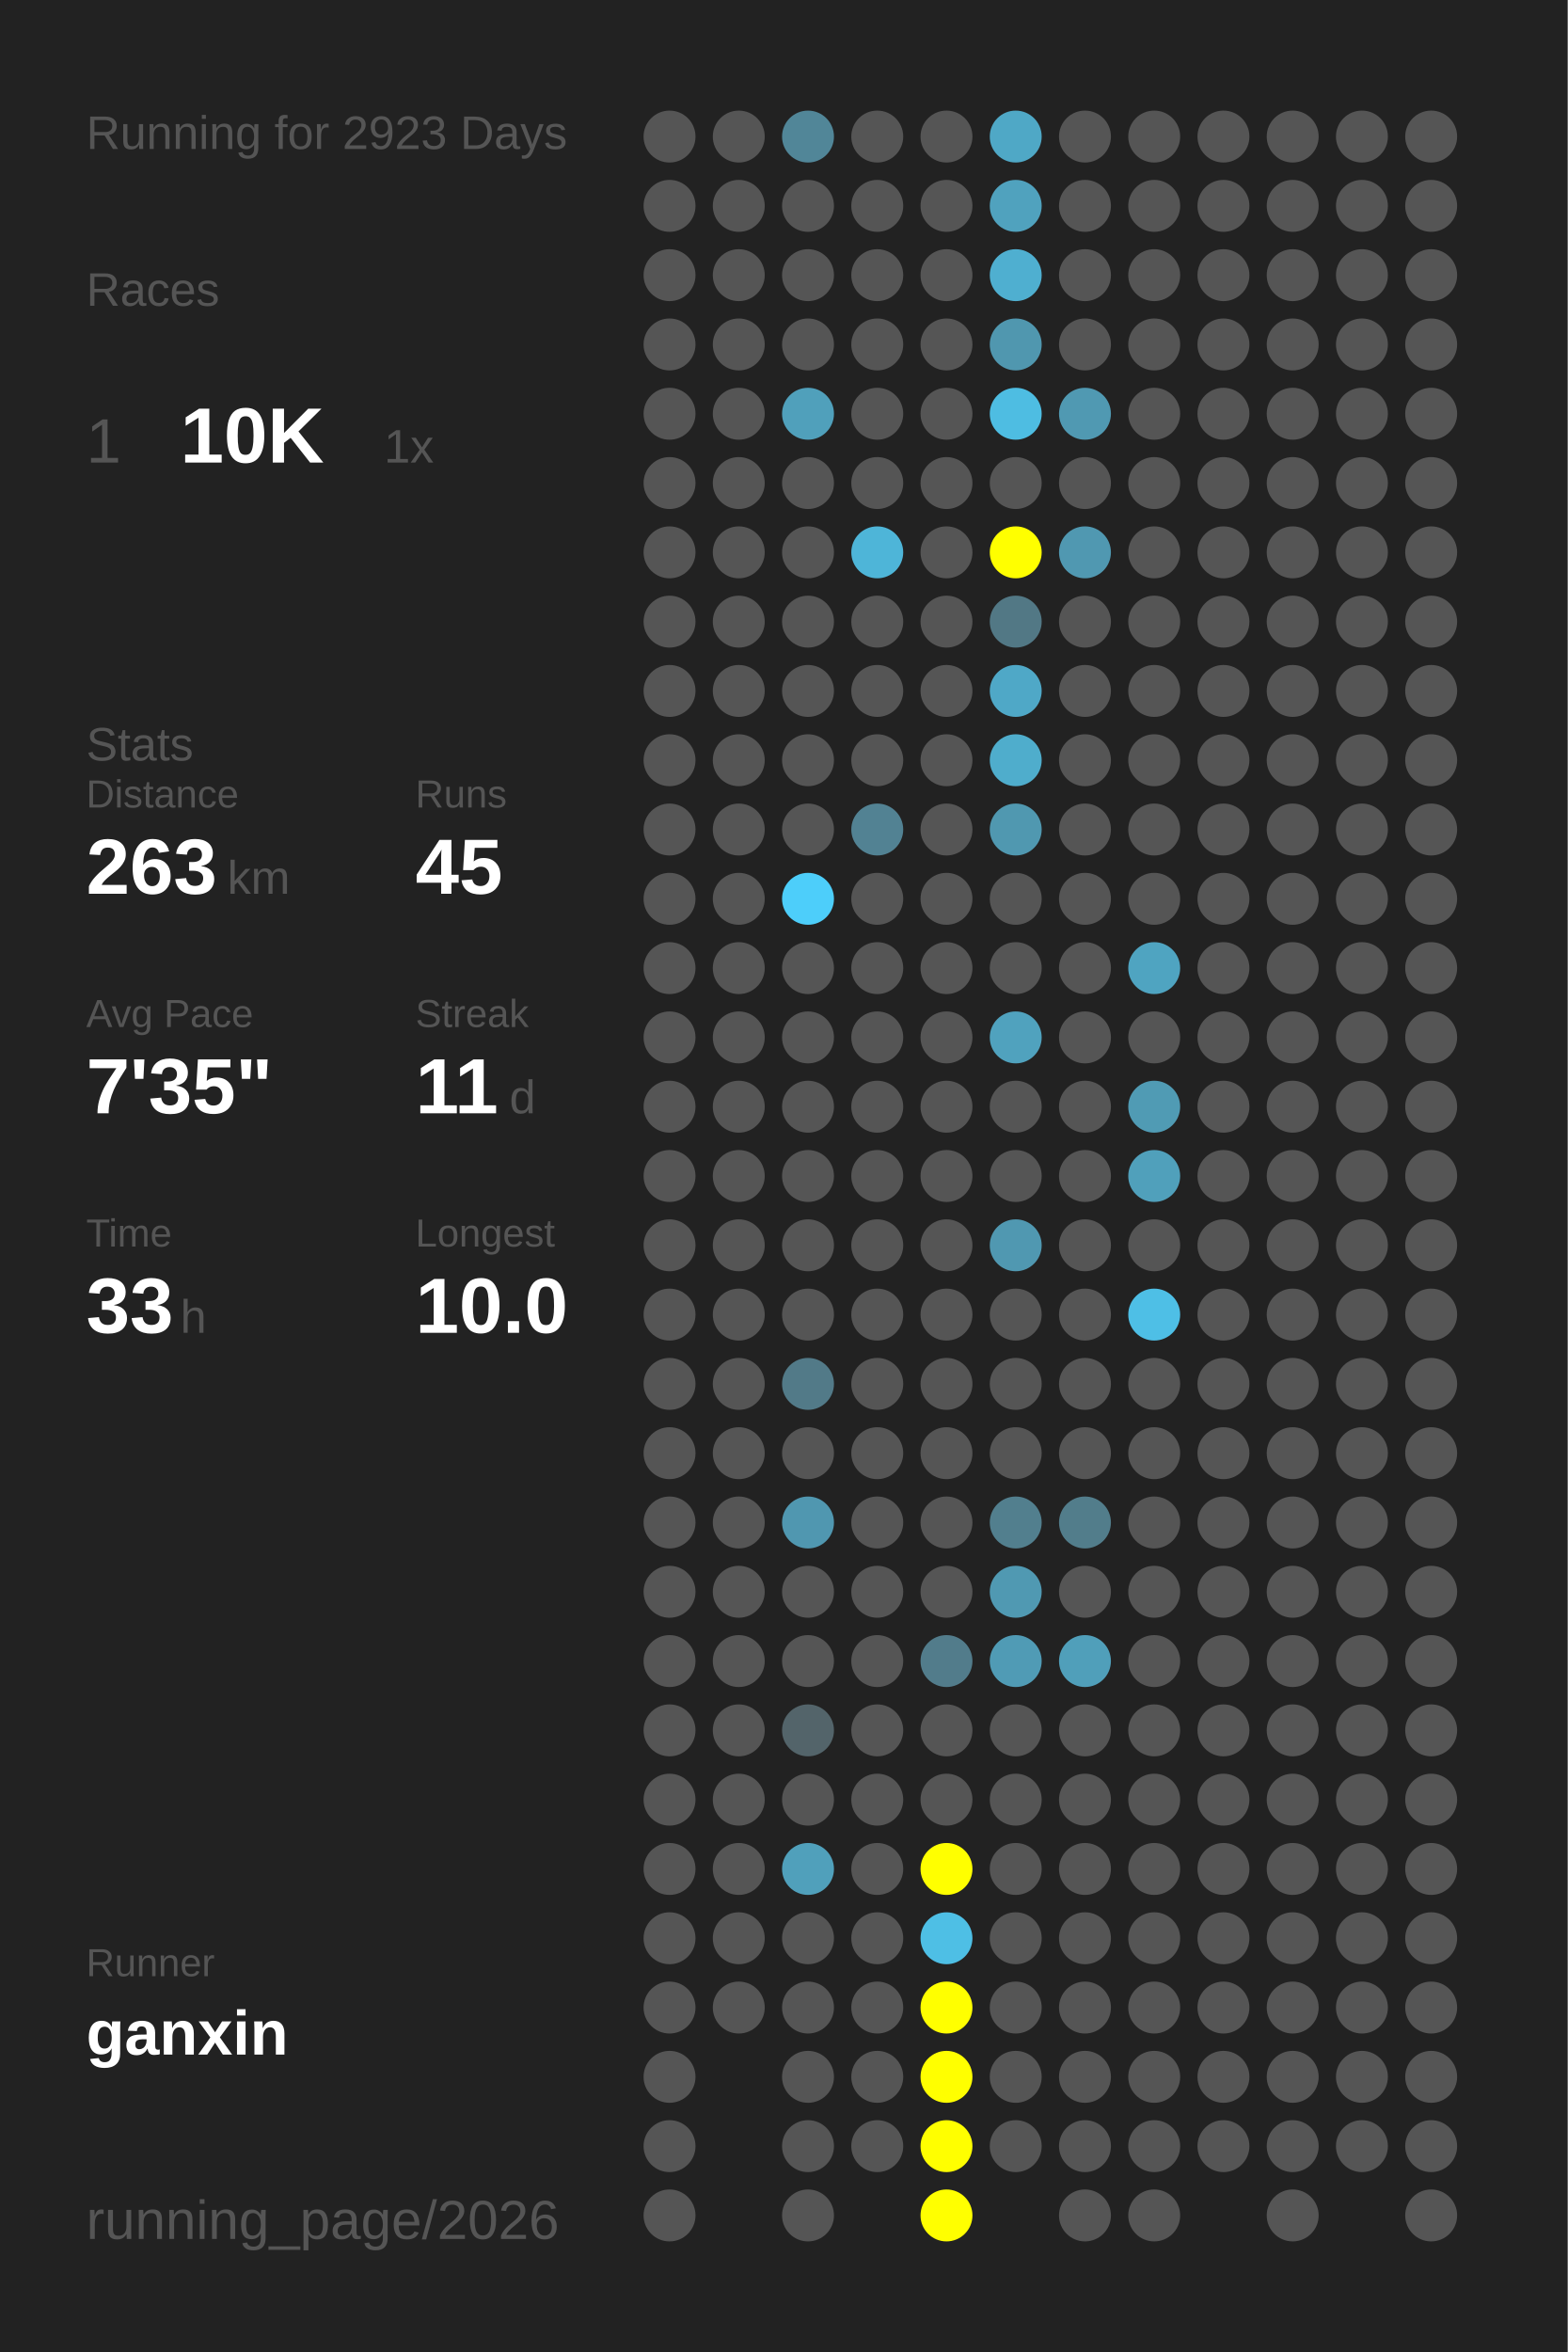
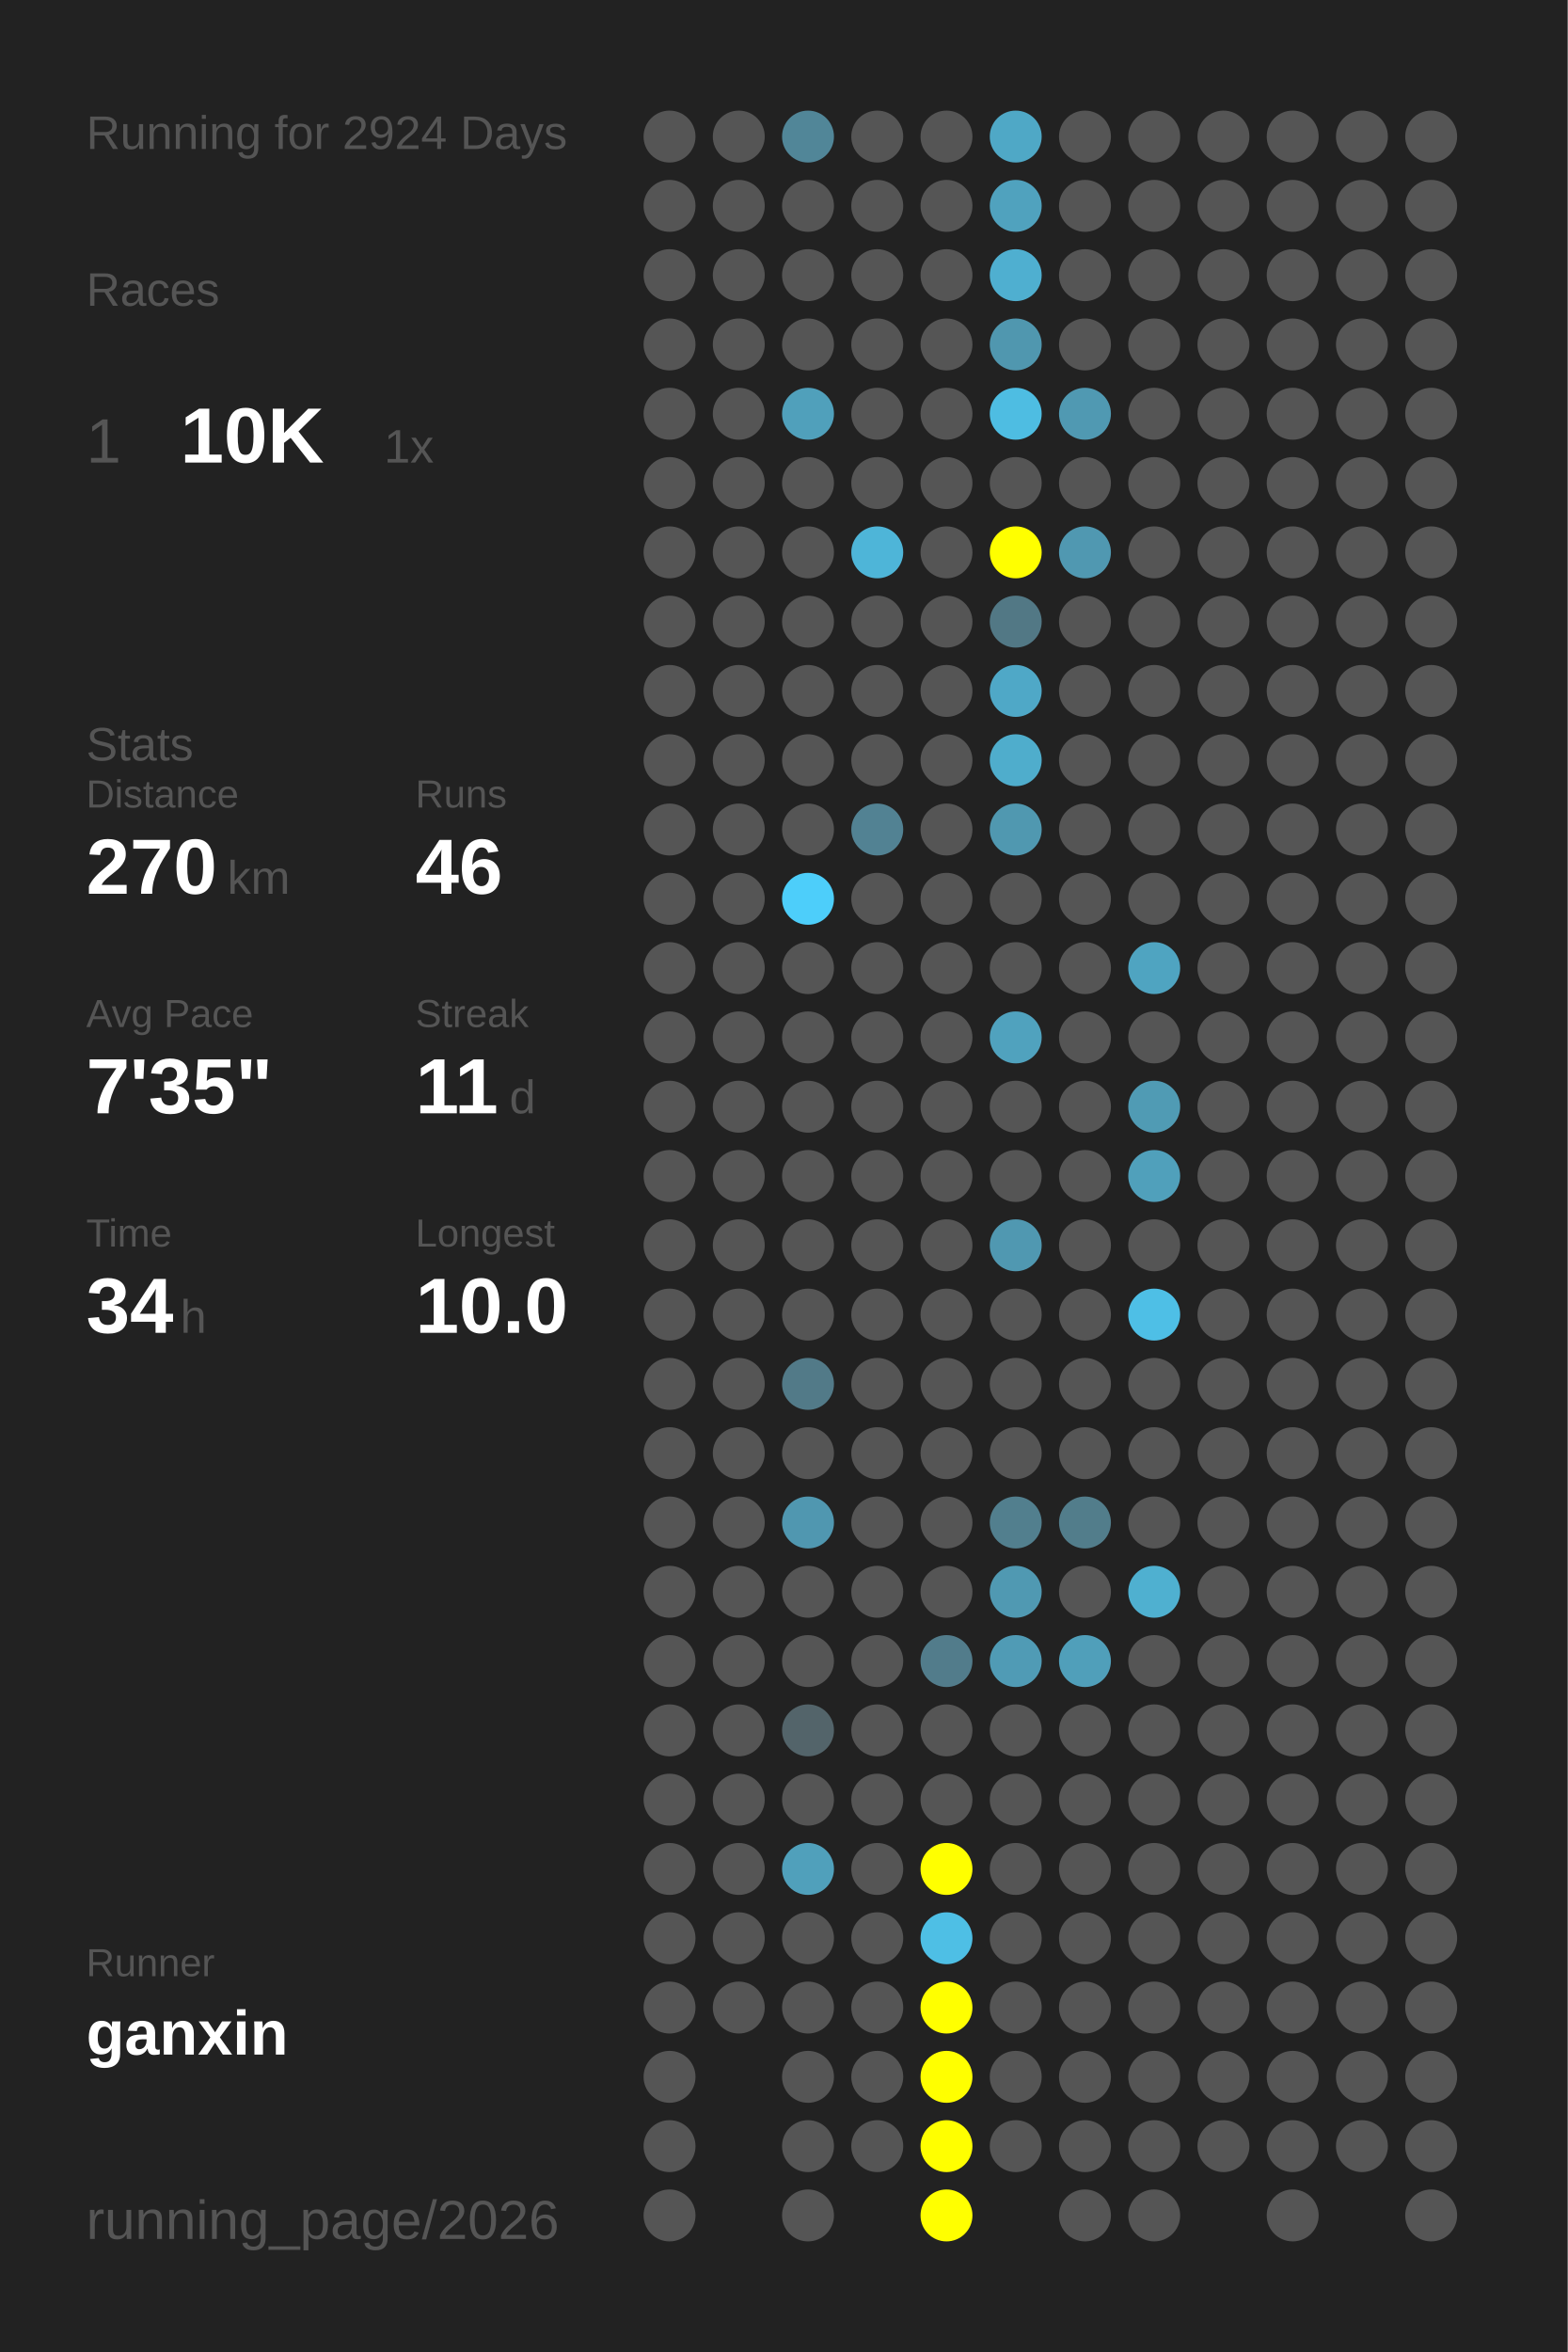
<svg xmlns="http://www.w3.org/2000/svg" baseProfile="full" height="300mm" version="1.1" viewBox="0,0,200,300" width="200mm">
  <defs />
  <rect fill="#222222" height="300" width="200" x="0" y="0" />
-   <text fill="#555555" style="font-size:6px; font-family:Arial;" x="11" y="19">Running for 2923 Days</text>
+   <text fill="#555555" style="font-size:6px; font-family:Arial;" x="11" y="19">Running for 2924 Days</text>
  <text fill="#555555" style="font-size:6px; font-family:Arial;" x="11" y="39">Races</text>
  <text fill="#555555" style="font-size:8px; font-family:Arial;" x="11" y="59">1</text>
  <text fill="#FFFFFF" style="font-size:10px; font-family:Arial; font-weight:bold;" x="23" y="59">10K</text>
  <text fill="#555555" style="font-size:6px; font-family:Arial;" x="49" y="59">1x</text>
  <text fill="#555555" style="font-size:6px; font-family:Arial;" x="11" y="97">Stats</text>
  <text fill="#555555" style="font-size:5px; font-family:Arial;" x="11" y="103">Distance</text>
-   <text fill="#FFFFFF" style="font-size:10px; font-family:Arial; font-weight:bold;" x="11" y="114">263</text>
+   <text fill="#FFFFFF" style="font-size:10px; font-family:Arial; font-weight:bold;" x="11" y="114">270</text>
  <text fill="#555555" style="font-size:6px; font-family:Arial;" x="29" y="114">km</text>
  <text fill="#555555" style="font-size:5px; font-family:Arial;" x="53" y="103">Runs</text>
-   <text fill="#FFFFFF" style="font-size:10px; font-family:Arial; font-weight:bold;" x="53" y="114">45</text>
+   <text fill="#FFFFFF" style="font-size:10px; font-family:Arial; font-weight:bold;" x="53" y="114">46</text>
  <text fill="#555555" style="font-size:5px; font-family:Arial;" x="11" y="131">Avg Pace</text>
  <text fill="#FFFFFF" style="font-size:10px; font-family:Arial; font-weight:bold;" x="11" y="142">7'35"</text>
  <text fill="#555555" style="font-size:5px; font-family:Arial;" x="53" y="131">Streak</text>
  <text fill="#FFFFFF" style="font-size:10px; font-family:Arial; font-weight:bold;" x="53" y="142">11</text>
  <text fill="#555555" style="font-size:6px; font-family:Arial;" x="65" y="142">d</text>
  <text fill="#555555" style="font-size:5px; font-family:Arial;" x="11" y="159">Time</text>
-   <text fill="#FFFFFF" style="font-size:10px; font-family:Arial; font-weight:bold;" x="11" y="170">33</text>
+   <text fill="#FFFFFF" style="font-size:10px; font-family:Arial; font-weight:bold;" x="11" y="170">34</text>
  <text fill="#555555" style="font-size:6px; font-family:Arial;" x="23" y="170">h</text>
  <text fill="#555555" style="font-size:5px; font-family:Arial;" x="53" y="159">Longest</text>
  <text fill="#FFFFFF" style="font-size:10px; font-family:Arial; font-weight:bold;" x="53" y="170">10.0</text>
  <text fill="#555555" style="font-size:5px; font-family:Arial;" x="11" y="252.065">Runner</text>
  <text fill="#FFFFFF" style="font-size:8px; font-family:Arial; font-weight:bold;" x="11" y="262.065">ganxin</text>
  <text fill="#555555" style="font-size:7px; font-family:Arial;" x="11" y="285.581">running_page/2026</text>
  <circle cx="85.417" cy="17.419" fill="#555555" r="3.312" />
  <circle cx="85.417" cy="26.258" fill="#555555" r="3.312" />
  <circle cx="85.417" cy="35.097" fill="#555555" r="3.312" />
  <circle cx="85.417" cy="43.935" fill="#555555" r="3.312" />
  <circle cx="85.417" cy="52.774" fill="#555555" r="3.312" />
  <circle cx="85.417" cy="61.613" fill="#555555" r="3.312" />
  <circle cx="85.417" cy="70.452" fill="#555555" r="3.312" />
  <circle cx="85.417" cy="79.29" fill="#555555" r="3.312" />
  <circle cx="85.417" cy="88.129" fill="#555555" r="3.312" />
  <circle cx="85.417" cy="96.968" fill="#555555" r="3.312" />
  <circle cx="85.417" cy="105.806" fill="#555555" r="3.312" />
  <circle cx="85.417" cy="114.645" fill="#555555" r="3.312" />
  <circle cx="85.417" cy="123.484" fill="#555555" r="3.312" />
  <circle cx="85.417" cy="132.323" fill="#555555" r="3.312" />
  <circle cx="85.417" cy="141.161" fill="#555555" r="3.312" />
  <circle cx="85.417" cy="150" fill="#555555" r="3.312" />
  <circle cx="85.417" cy="158.839" fill="#555555" r="3.312" />
  <circle cx="85.417" cy="167.677" fill="#555555" r="3.312" />
  <circle cx="85.417" cy="176.516" fill="#555555" r="3.312" />
  <circle cx="85.417" cy="185.355" fill="#555555" r="3.312" />
  <circle cx="85.417" cy="194.194" fill="#555555" r="3.312" />
  <circle cx="85.417" cy="203.032" fill="#555555" r="3.312" />
  <circle cx="85.417" cy="211.871" fill="#555555" r="3.312" />
  <circle cx="85.417" cy="220.71" fill="#555555" r="3.312" />
  <circle cx="85.417" cy="229.548" fill="#555555" r="3.312" />
  <circle cx="85.417" cy="238.387" fill="#555555" r="3.312" />
  <circle cx="85.417" cy="247.226" fill="#555555" r="3.312" />
  <circle cx="85.417" cy="256.065" fill="#555555" r="3.312" />
  <circle cx="85.417" cy="264.903" fill="#555555" r="3.312" />
  <circle cx="85.417" cy="273.742" fill="#555555" r="3.312" />
  <circle cx="85.417" cy="282.581" fill="#555555" r="3.312" />
  <circle cx="94.25" cy="17.419" fill="#555555" r="3.312" />
  <circle cx="94.25" cy="26.258" fill="#555555" r="3.312" />
  <circle cx="94.25" cy="35.097" fill="#555555" r="3.312" />
  <circle cx="94.25" cy="43.935" fill="#555555" r="3.312" />
  <circle cx="94.25" cy="52.774" fill="#555555" r="3.312" />
  <circle cx="94.25" cy="61.613" fill="#555555" r="3.312" />
  <circle cx="94.25" cy="70.452" fill="#555555" r="3.312" />
  <circle cx="94.25" cy="79.29" fill="#555555" r="3.312" />
  <circle cx="94.25" cy="88.129" fill="#555555" r="3.312" />
  <circle cx="94.25" cy="96.968" fill="#555555" r="3.312" />
  <circle cx="94.25" cy="105.806" fill="#555555" r="3.312" />
  <circle cx="94.25" cy="114.645" fill="#555555" r="3.312" />
  <circle cx="94.25" cy="123.484" fill="#555555" r="3.312" />
  <circle cx="94.25" cy="132.323" fill="#555555" r="3.312" />
  <circle cx="94.25" cy="141.161" fill="#555555" r="3.312" />
  <circle cx="94.25" cy="150" fill="#555555" r="3.312" />
  <circle cx="94.25" cy="158.839" fill="#555555" r="3.312" />
  <circle cx="94.25" cy="167.677" fill="#555555" r="3.312" />
  <circle cx="94.25" cy="176.516" fill="#555555" r="3.312" />
  <circle cx="94.25" cy="185.355" fill="#555555" r="3.312" />
  <circle cx="94.25" cy="194.194" fill="#555555" r="3.312" />
  <circle cx="94.25" cy="203.032" fill="#555555" r="3.312" />
  <circle cx="94.25" cy="211.871" fill="#555555" r="3.312" />
  <circle cx="94.25" cy="220.71" fill="#555555" r="3.312" />
  <circle cx="94.25" cy="229.548" fill="#555555" r="3.312" />
  <circle cx="94.25" cy="238.387" fill="#555555" r="3.312" />
  <circle cx="94.25" cy="247.226" fill="#555555" r="3.312" />
  <circle cx="94.25" cy="256.065" fill="#555555" r="3.312" />
  <circle cx="103.083" cy="17.419" fill="#518698" r="3.312" />
  <circle cx="103.083" cy="26.258" fill="#555555" r="3.312" />
  <circle cx="103.083" cy="35.097" fill="#555555" r="3.312" />
  <circle cx="103.083" cy="43.935" fill="#555555" r="3.312" />
  <circle cx="103.083" cy="52.774" fill="#50a0bb" r="3.312" />
  <circle cx="103.083" cy="61.613" fill="#555555" r="3.312" />
  <circle cx="103.083" cy="70.452" fill="#555555" r="3.312" />
  <circle cx="103.083" cy="79.29" fill="#555555" r="3.312" />
  <circle cx="103.083" cy="88.129" fill="#555555" r="3.312" />
  <circle cx="103.083" cy="96.968" fill="#555555" r="3.312" />
  <circle cx="103.083" cy="105.806" fill="#555555" r="3.312" />
  <circle cx="103.083" cy="114.645" fill="#4dcefa" r="3.312" />
  <circle cx="103.083" cy="123.484" fill="#555555" r="3.312" />
  <circle cx="103.083" cy="132.323" fill="#555555" r="3.312" />
  <circle cx="103.083" cy="141.161" fill="#555555" r="3.312" />
  <circle cx="103.083" cy="150" fill="#555555" r="3.312" />
  <circle cx="103.083" cy="158.839" fill="#555555" r="3.312" />
  <circle cx="103.083" cy="167.677" fill="#555555" r="3.312" />
  <circle cx="103.083" cy="176.516" fill="#527a88" r="3.312" />
  <circle cx="103.083" cy="185.355" fill="#555555" r="3.312" />
  <circle cx="103.083" cy="194.194" fill="#5097b0" r="3.312" />
  <circle cx="103.083" cy="203.032" fill="#555555" r="3.312" />
  <circle cx="103.083" cy="211.871" fill="#555555" r="3.312" />
  <circle cx="103.083" cy="220.71" fill="#53646a" r="3.312" />
  <circle cx="103.083" cy="229.548" fill="#555555" r="3.312" />
  <circle cx="103.083" cy="238.387" fill="#50a0bb" r="3.312" />
  <circle cx="103.083" cy="247.226" fill="#555555" r="3.312" />
  <circle cx="103.083" cy="256.065" fill="#555555" r="3.312" />
  <circle cx="103.083" cy="264.903" fill="#555555" r="3.312" />
  <circle cx="103.083" cy="273.742" fill="#555555" r="3.312" />
  <circle cx="103.083" cy="282.581" fill="#555555" r="3.312" />
  <circle cx="111.917" cy="17.419" fill="#555555" r="3.312" />
  <circle cx="111.917" cy="26.258" fill="#555555" r="3.312" />
  <circle cx="111.917" cy="35.097" fill="#555555" r="3.312" />
  <circle cx="111.917" cy="43.935" fill="#555555" r="3.312" />
  <circle cx="111.917" cy="52.774" fill="#555555" r="3.312" />
  <circle cx="111.917" cy="61.613" fill="#555555" r="3.312" />
  <circle cx="111.917" cy="70.452" fill="#4eb5d8" r="3.312" />
  <circle cx="111.917" cy="79.29" fill="#555555" r="3.312" />
  <circle cx="111.917" cy="88.129" fill="#555555" r="3.312" />
  <circle cx="111.917" cy="96.968" fill="#555555" r="3.312" />
  <circle cx="111.917" cy="105.806" fill="#528293" r="3.312" />
  <circle cx="111.917" cy="114.645" fill="#555555" r="3.312" />
  <circle cx="111.917" cy="123.484" fill="#555555" r="3.312" />
  <circle cx="111.917" cy="132.323" fill="#555555" r="3.312" />
  <circle cx="111.917" cy="141.161" fill="#555555" r="3.312" />
  <circle cx="111.917" cy="150" fill="#555555" r="3.312" />
  <circle cx="111.917" cy="158.839" fill="#555555" r="3.312" />
  <circle cx="111.917" cy="167.677" fill="#555555" r="3.312" />
  <circle cx="111.917" cy="176.516" fill="#555555" r="3.312" />
  <circle cx="111.917" cy="185.355" fill="#555555" r="3.312" />
  <circle cx="111.917" cy="194.194" fill="#555555" r="3.312" />
  <circle cx="111.917" cy="203.032" fill="#555555" r="3.312" />
  <circle cx="111.917" cy="211.871" fill="#555555" r="3.312" />
  <circle cx="111.917" cy="220.71" fill="#555555" r="3.312" />
  <circle cx="111.917" cy="229.548" fill="#555555" r="3.312" />
  <circle cx="111.917" cy="238.387" fill="#555555" r="3.312" />
  <circle cx="111.917" cy="247.226" fill="#555555" r="3.312" />
  <circle cx="111.917" cy="256.065" fill="#555555" r="3.312" />
  <circle cx="111.917" cy="264.903" fill="#555555" r="3.312" />
  <circle cx="111.917" cy="273.742" fill="#555555" r="3.312" />
  <circle cx="120.75" cy="17.419" fill="#555555" r="3.312" />
  <circle cx="120.75" cy="26.258" fill="#555555" r="3.312" />
  <circle cx="120.75" cy="35.097" fill="#555555" r="3.312" />
  <circle cx="120.75" cy="43.935" fill="#555555" r="3.312" />
  <circle cx="120.75" cy="52.774" fill="#555555" r="3.312" />
  <circle cx="120.75" cy="61.613" fill="#555555" r="3.312" />
  <circle cx="120.75" cy="70.452" fill="#555555" r="3.312" />
  <circle cx="120.75" cy="79.29" fill="#555555" r="3.312" />
  <circle cx="120.75" cy="88.129" fill="#555555" r="3.312" />
  <circle cx="120.75" cy="96.968" fill="#555555" r="3.312" />
  <circle cx="120.75" cy="105.806" fill="#555555" r="3.312" />
  <circle cx="120.75" cy="114.645" fill="#555555" r="3.312" />
  <circle cx="120.75" cy="123.484" fill="#555555" r="3.312" />
  <circle cx="120.75" cy="132.323" fill="#555555" r="3.312" />
  <circle cx="120.75" cy="141.161" fill="#555555" r="3.312" />
  <circle cx="120.75" cy="150" fill="#555555" r="3.312" />
  <circle cx="120.75" cy="158.839" fill="#555555" r="3.312" />
  <circle cx="120.75" cy="167.677" fill="#555555" r="3.312" />
  <circle cx="120.75" cy="176.516" fill="#555555" r="3.312" />
  <circle cx="120.75" cy="185.355" fill="#555555" r="3.312" />
  <circle cx="120.75" cy="194.194" fill="#555555" r="3.312" />
  <circle cx="120.75" cy="203.032" fill="#555555" r="3.312" />
  <circle cx="120.75" cy="211.871" fill="#527c8b" r="3.312" />
  <circle cx="120.75" cy="220.71" fill="#555555" r="3.312" />
  <circle cx="120.75" cy="229.548" fill="#555555" r="3.312" />
  <circle cx="120.75" cy="238.387" fill="#FFFF00" r="3.312" />
  <circle cx="120.75" cy="247.226" fill="#4ebfe5" r="3.312" />
  <circle cx="120.75" cy="256.065" fill="#FFFF00" r="3.312" />
  <circle cx="120.75" cy="264.903" fill="#FFFF00" r="3.312" />
  <circle cx="120.75" cy="273.742" fill="#FFFF00" r="3.312" />
  <circle cx="120.75" cy="282.581" fill="#FFFF00" r="3.312" />
  <circle cx="129.583" cy="17.419" fill="#4fa8c6" r="3.312" />
  <circle cx="129.583" cy="26.258" fill="#50a2be" r="3.312" />
  <circle cx="129.583" cy="35.097" fill="#4fafd0" r="3.312" />
  <circle cx="129.583" cy="43.935" fill="#5097af" r="3.312" />
  <circle cx="129.583" cy="52.774" fill="#4ebde2" r="3.312" />
  <circle cx="129.583" cy="61.613" fill="#555555" r="3.312" />
  <circle cx="129.583" cy="70.452" fill="#FFFF00" r="3.312" />
  <circle cx="129.583" cy="79.29" fill="#527885" r="3.312" />
  <circle cx="129.583" cy="88.129" fill="#4fa8c7" r="3.312" />
  <circle cx="129.583" cy="96.968" fill="#4fadcc" r="3.312" />
  <circle cx="129.583" cy="105.806" fill="#5098b0" r="3.312" />
  <circle cx="129.583" cy="114.645" fill="#555555" r="3.312" />
  <circle cx="129.583" cy="123.484" fill="#555555" r="3.312" />
  <circle cx="129.583" cy="132.323" fill="#50a2be" r="3.312" />
  <circle cx="129.583" cy="141.161" fill="#555555" r="3.312" />
  <circle cx="129.583" cy="150" fill="#555555" r="3.312" />
  <circle cx="129.583" cy="158.839" fill="#5098b1" r="3.312" />
  <circle cx="129.583" cy="167.677" fill="#555555" r="3.312" />
  <circle cx="129.583" cy="176.516" fill="#555555" r="3.312" />
  <circle cx="129.583" cy="185.355" fill="#555555" r="3.312" />
  <circle cx="129.583" cy="194.194" fill="#527f8e" r="3.312" />
  <circle cx="129.583" cy="203.032" fill="#5099b2" r="3.312" />
  <circle cx="129.583" cy="211.871" fill="#509bb5" r="3.312" />
  <circle cx="129.583" cy="220.71" fill="#555555" r="3.312" />
  <circle cx="129.583" cy="229.548" fill="#555555" r="3.312" />
  <circle cx="129.583" cy="238.387" fill="#555555" r="3.312" />
  <circle cx="129.583" cy="247.226" fill="#555555" r="3.312" />
  <circle cx="129.583" cy="256.065" fill="#555555" r="3.312" />
  <circle cx="129.583" cy="264.903" fill="#555555" r="3.312" />
  <circle cx="129.583" cy="273.742" fill="#555555" r="3.312" />
  <circle cx="138.417" cy="17.419" fill="#555555" r="3.312" />
  <circle cx="138.417" cy="26.258" fill="#555555" r="3.312" />
  <circle cx="138.417" cy="35.097" fill="#555555" r="3.312" />
  <circle cx="138.417" cy="43.935" fill="#555555" r="3.312" />
  <circle cx="138.417" cy="52.774" fill="#5099b2" r="3.312" />
  <circle cx="138.417" cy="61.613" fill="#555555" r="3.312" />
  <circle cx="138.417" cy="70.452" fill="#5098b1" r="3.312" />
  <circle cx="138.417" cy="79.29" fill="#555555" r="3.312" />
  <circle cx="138.417" cy="88.129" fill="#555555" r="3.312" />
  <circle cx="138.417" cy="96.968" fill="#555555" r="3.312" />
  <circle cx="138.417" cy="105.806" fill="#555555" r="3.312" />
  <circle cx="138.417" cy="114.645" fill="#555555" r="3.312" />
  <circle cx="138.417" cy="123.484" fill="#555555" r="3.312" />
  <circle cx="138.417" cy="132.323" fill="#555555" r="3.312" />
  <circle cx="138.417" cy="141.161" fill="#555555" r="3.312" />
  <circle cx="138.417" cy="150" fill="#555555" r="3.312" />
  <circle cx="138.417" cy="158.839" fill="#555555" r="3.312" />
  <circle cx="138.417" cy="167.677" fill="#555555" r="3.312" />
  <circle cx="138.417" cy="176.516" fill="#555555" r="3.312" />
  <circle cx="138.417" cy="185.355" fill="#555555" r="3.312" />
  <circle cx="138.417" cy="194.194" fill="#527d8b" r="3.312" />
  <circle cx="138.417" cy="203.032" fill="#555555" r="3.312" />
  <circle cx="138.417" cy="211.871" fill="#509fba" r="3.312" />
  <circle cx="138.417" cy="220.71" fill="#555555" r="3.312" />
  <circle cx="138.417" cy="229.548" fill="#555555" r="3.312" />
  <circle cx="138.417" cy="238.387" fill="#555555" r="3.312" />
  <circle cx="138.417" cy="247.226" fill="#555555" r="3.312" />
  <circle cx="138.417" cy="256.065" fill="#555555" r="3.312" />
  <circle cx="138.417" cy="264.903" fill="#555555" r="3.312" />
  <circle cx="138.417" cy="273.742" fill="#555555" r="3.312" />
  <circle cx="138.417" cy="282.581" fill="#555555" r="3.312" />
  <circle cx="147.25" cy="17.419" fill="#555555" r="3.312" />
  <circle cx="147.25" cy="26.258" fill="#555555" r="3.312" />
  <circle cx="147.25" cy="35.097" fill="#555555" r="3.312" />
  <circle cx="147.25" cy="43.935" fill="#555555" r="3.312" />
  <circle cx="147.25" cy="52.774" fill="#555555" r="3.312" />
  <circle cx="147.25" cy="61.613" fill="#555555" r="3.312" />
  <circle cx="147.25" cy="70.452" fill="#555555" r="3.312" />
  <circle cx="147.25" cy="79.29" fill="#555555" r="3.312" />
  <circle cx="147.25" cy="88.129" fill="#555555" r="3.312" />
  <circle cx="147.25" cy="96.968" fill="#555555" r="3.312" />
  <circle cx="147.25" cy="105.806" fill="#555555" r="3.312" />
  <circle cx="147.25" cy="114.645" fill="#555555" r="3.312" />
  <circle cx="147.25" cy="123.484" fill="#4fa4c1" r="3.312" />
  <circle cx="147.25" cy="132.323" fill="#555555" r="3.312" />
  <circle cx="147.25" cy="141.161" fill="#509bb4" r="3.312" />
  <circle cx="147.25" cy="150" fill="#50a0bb" r="3.312" />
  <circle cx="147.25" cy="158.839" fill="#555555" r="3.312" />
  <circle cx="147.25" cy="167.677" fill="#4ebfe6" r="3.312" />
  <circle cx="147.25" cy="176.516" fill="#555555" r="3.312" />
  <circle cx="147.25" cy="185.355" fill="#555555" r="3.312" />
  <circle cx="147.25" cy="194.194" fill="#555555" r="3.312" />
-   <circle cx="147.25" cy="203.032" fill="#555555" r="3.312" />
+   <circle cx="147.25" cy="203.032" fill="#4fb0d0" r="3.312" />
  <circle cx="147.25" cy="211.871" fill="#555555" r="3.312" />
  <circle cx="147.25" cy="220.71" fill="#555555" r="3.312" />
  <circle cx="147.25" cy="229.548" fill="#555555" r="3.312" />
  <circle cx="147.25" cy="238.387" fill="#555555" r="3.312" />
  <circle cx="147.25" cy="247.226" fill="#555555" r="3.312" />
  <circle cx="147.25" cy="256.065" fill="#555555" r="3.312" />
  <circle cx="147.25" cy="264.903" fill="#555555" r="3.312" />
  <circle cx="147.25" cy="273.742" fill="#555555" r="3.312" />
  <circle cx="147.25" cy="282.581" fill="#555555" r="3.312" />
  <circle cx="156.083" cy="17.419" fill="#555555" r="3.312" />
  <circle cx="156.083" cy="26.258" fill="#555555" r="3.312" />
  <circle cx="156.083" cy="35.097" fill="#555555" r="3.312" />
  <circle cx="156.083" cy="43.935" fill="#555555" r="3.312" />
  <circle cx="156.083" cy="52.774" fill="#555555" r="3.312" />
  <circle cx="156.083" cy="61.613" fill="#555555" r="3.312" />
  <circle cx="156.083" cy="70.452" fill="#555555" r="3.312" />
  <circle cx="156.083" cy="79.29" fill="#555555" r="3.312" />
  <circle cx="156.083" cy="88.129" fill="#555555" r="3.312" />
  <circle cx="156.083" cy="96.968" fill="#555555" r="3.312" />
  <circle cx="156.083" cy="105.806" fill="#555555" r="3.312" />
  <circle cx="156.083" cy="114.645" fill="#555555" r="3.312" />
  <circle cx="156.083" cy="123.484" fill="#555555" r="3.312" />
  <circle cx="156.083" cy="132.323" fill="#555555" r="3.312" />
  <circle cx="156.083" cy="141.161" fill="#555555" r="3.312" />
  <circle cx="156.083" cy="150" fill="#555555" r="3.312" />
  <circle cx="156.083" cy="158.839" fill="#555555" r="3.312" />
  <circle cx="156.083" cy="167.677" fill="#555555" r="3.312" />
  <circle cx="156.083" cy="176.516" fill="#555555" r="3.312" />
  <circle cx="156.083" cy="185.355" fill="#555555" r="3.312" />
  <circle cx="156.083" cy="194.194" fill="#555555" r="3.312" />
  <circle cx="156.083" cy="203.032" fill="#555555" r="3.312" />
  <circle cx="156.083" cy="211.871" fill="#555555" r="3.312" />
  <circle cx="156.083" cy="220.71" fill="#555555" r="3.312" />
  <circle cx="156.083" cy="229.548" fill="#555555" r="3.312" />
  <circle cx="156.083" cy="238.387" fill="#555555" r="3.312" />
  <circle cx="156.083" cy="247.226" fill="#555555" r="3.312" />
  <circle cx="156.083" cy="256.065" fill="#555555" r="3.312" />
  <circle cx="156.083" cy="264.903" fill="#555555" r="3.312" />
  <circle cx="156.083" cy="273.742" fill="#555555" r="3.312" />
  <circle cx="164.917" cy="17.419" fill="#555555" r="3.312" />
  <circle cx="164.917" cy="26.258" fill="#555555" r="3.312" />
  <circle cx="164.917" cy="35.097" fill="#555555" r="3.312" />
  <circle cx="164.917" cy="43.935" fill="#555555" r="3.312" />
  <circle cx="164.917" cy="52.774" fill="#555555" r="3.312" />
  <circle cx="164.917" cy="61.613" fill="#555555" r="3.312" />
  <circle cx="164.917" cy="70.452" fill="#555555" r="3.312" />
  <circle cx="164.917" cy="79.29" fill="#555555" r="3.312" />
  <circle cx="164.917" cy="88.129" fill="#555555" r="3.312" />
  <circle cx="164.917" cy="96.968" fill="#555555" r="3.312" />
  <circle cx="164.917" cy="105.806" fill="#555555" r="3.312" />
  <circle cx="164.917" cy="114.645" fill="#555555" r="3.312" />
  <circle cx="164.917" cy="123.484" fill="#555555" r="3.312" />
  <circle cx="164.917" cy="132.323" fill="#555555" r="3.312" />
  <circle cx="164.917" cy="141.161" fill="#555555" r="3.312" />
  <circle cx="164.917" cy="150" fill="#555555" r="3.312" />
  <circle cx="164.917" cy="158.839" fill="#555555" r="3.312" />
  <circle cx="164.917" cy="167.677" fill="#555555" r="3.312" />
  <circle cx="164.917" cy="176.516" fill="#555555" r="3.312" />
  <circle cx="164.917" cy="185.355" fill="#555555" r="3.312" />
  <circle cx="164.917" cy="194.194" fill="#555555" r="3.312" />
  <circle cx="164.917" cy="203.032" fill="#555555" r="3.312" />
  <circle cx="164.917" cy="211.871" fill="#555555" r="3.312" />
  <circle cx="164.917" cy="220.71" fill="#555555" r="3.312" />
  <circle cx="164.917" cy="229.548" fill="#555555" r="3.312" />
  <circle cx="164.917" cy="238.387" fill="#555555" r="3.312" />
  <circle cx="164.917" cy="247.226" fill="#555555" r="3.312" />
  <circle cx="164.917" cy="256.065" fill="#555555" r="3.312" />
  <circle cx="164.917" cy="264.903" fill="#555555" r="3.312" />
  <circle cx="164.917" cy="273.742" fill="#555555" r="3.312" />
  <circle cx="164.917" cy="282.581" fill="#555555" r="3.312" />
  <circle cx="173.75" cy="17.419" fill="#555555" r="3.312" />
  <circle cx="173.75" cy="26.258" fill="#555555" r="3.312" />
  <circle cx="173.75" cy="35.097" fill="#555555" r="3.312" />
  <circle cx="173.75" cy="43.935" fill="#555555" r="3.312" />
  <circle cx="173.75" cy="52.774" fill="#555555" r="3.312" />
  <circle cx="173.75" cy="61.613" fill="#555555" r="3.312" />
  <circle cx="173.75" cy="70.452" fill="#555555" r="3.312" />
  <circle cx="173.75" cy="79.29" fill="#555555" r="3.312" />
  <circle cx="173.75" cy="88.129" fill="#555555" r="3.312" />
  <circle cx="173.75" cy="96.968" fill="#555555" r="3.312" />
  <circle cx="173.75" cy="105.806" fill="#555555" r="3.312" />
  <circle cx="173.75" cy="114.645" fill="#555555" r="3.312" />
  <circle cx="173.75" cy="123.484" fill="#555555" r="3.312" />
  <circle cx="173.75" cy="132.323" fill="#555555" r="3.312" />
  <circle cx="173.75" cy="141.161" fill="#555555" r="3.312" />
  <circle cx="173.75" cy="150" fill="#555555" r="3.312" />
  <circle cx="173.75" cy="158.839" fill="#555555" r="3.312" />
  <circle cx="173.75" cy="167.677" fill="#555555" r="3.312" />
  <circle cx="173.75" cy="176.516" fill="#555555" r="3.312" />
  <circle cx="173.75" cy="185.355" fill="#555555" r="3.312" />
  <circle cx="173.75" cy="194.194" fill="#555555" r="3.312" />
  <circle cx="173.75" cy="203.032" fill="#555555" r="3.312" />
  <circle cx="173.75" cy="211.871" fill="#555555" r="3.312" />
  <circle cx="173.75" cy="220.71" fill="#555555" r="3.312" />
  <circle cx="173.75" cy="229.548" fill="#555555" r="3.312" />
  <circle cx="173.75" cy="238.387" fill="#555555" r="3.312" />
  <circle cx="173.75" cy="247.226" fill="#555555" r="3.312" />
  <circle cx="173.75" cy="256.065" fill="#555555" r="3.312" />
  <circle cx="173.75" cy="264.903" fill="#555555" r="3.312" />
  <circle cx="173.75" cy="273.742" fill="#555555" r="3.312" />
  <circle cx="182.583" cy="17.419" fill="#555555" r="3.312" />
  <circle cx="182.583" cy="26.258" fill="#555555" r="3.312" />
  <circle cx="182.583" cy="35.097" fill="#555555" r="3.312" />
  <circle cx="182.583" cy="43.935" fill="#555555" r="3.312" />
  <circle cx="182.583" cy="52.774" fill="#555555" r="3.312" />
  <circle cx="182.583" cy="61.613" fill="#555555" r="3.312" />
  <circle cx="182.583" cy="70.452" fill="#555555" r="3.312" />
  <circle cx="182.583" cy="79.29" fill="#555555" r="3.312" />
  <circle cx="182.583" cy="88.129" fill="#555555" r="3.312" />
  <circle cx="182.583" cy="96.968" fill="#555555" r="3.312" />
  <circle cx="182.583" cy="105.806" fill="#555555" r="3.312" />
  <circle cx="182.583" cy="114.645" fill="#555555" r="3.312" />
  <circle cx="182.583" cy="123.484" fill="#555555" r="3.312" />
  <circle cx="182.583" cy="132.323" fill="#555555" r="3.312" />
  <circle cx="182.583" cy="141.161" fill="#555555" r="3.312" />
  <circle cx="182.583" cy="150" fill="#555555" r="3.312" />
  <circle cx="182.583" cy="158.839" fill="#555555" r="3.312" />
  <circle cx="182.583" cy="167.677" fill="#555555" r="3.312" />
  <circle cx="182.583" cy="176.516" fill="#555555" r="3.312" />
  <circle cx="182.583" cy="185.355" fill="#555555" r="3.312" />
  <circle cx="182.583" cy="194.194" fill="#555555" r="3.312" />
  <circle cx="182.583" cy="203.032" fill="#555555" r="3.312" />
  <circle cx="182.583" cy="211.871" fill="#555555" r="3.312" />
  <circle cx="182.583" cy="220.71" fill="#555555" r="3.312" />
  <circle cx="182.583" cy="229.548" fill="#555555" r="3.312" />
  <circle cx="182.583" cy="238.387" fill="#555555" r="3.312" />
  <circle cx="182.583" cy="247.226" fill="#555555" r="3.312" />
  <circle cx="182.583" cy="256.065" fill="#555555" r="3.312" />
  <circle cx="182.583" cy="264.903" fill="#555555" r="3.312" />
  <circle cx="182.583" cy="273.742" fill="#555555" r="3.312" />
  <circle cx="182.583" cy="282.581" fill="#555555" r="3.312" />
</svg>
